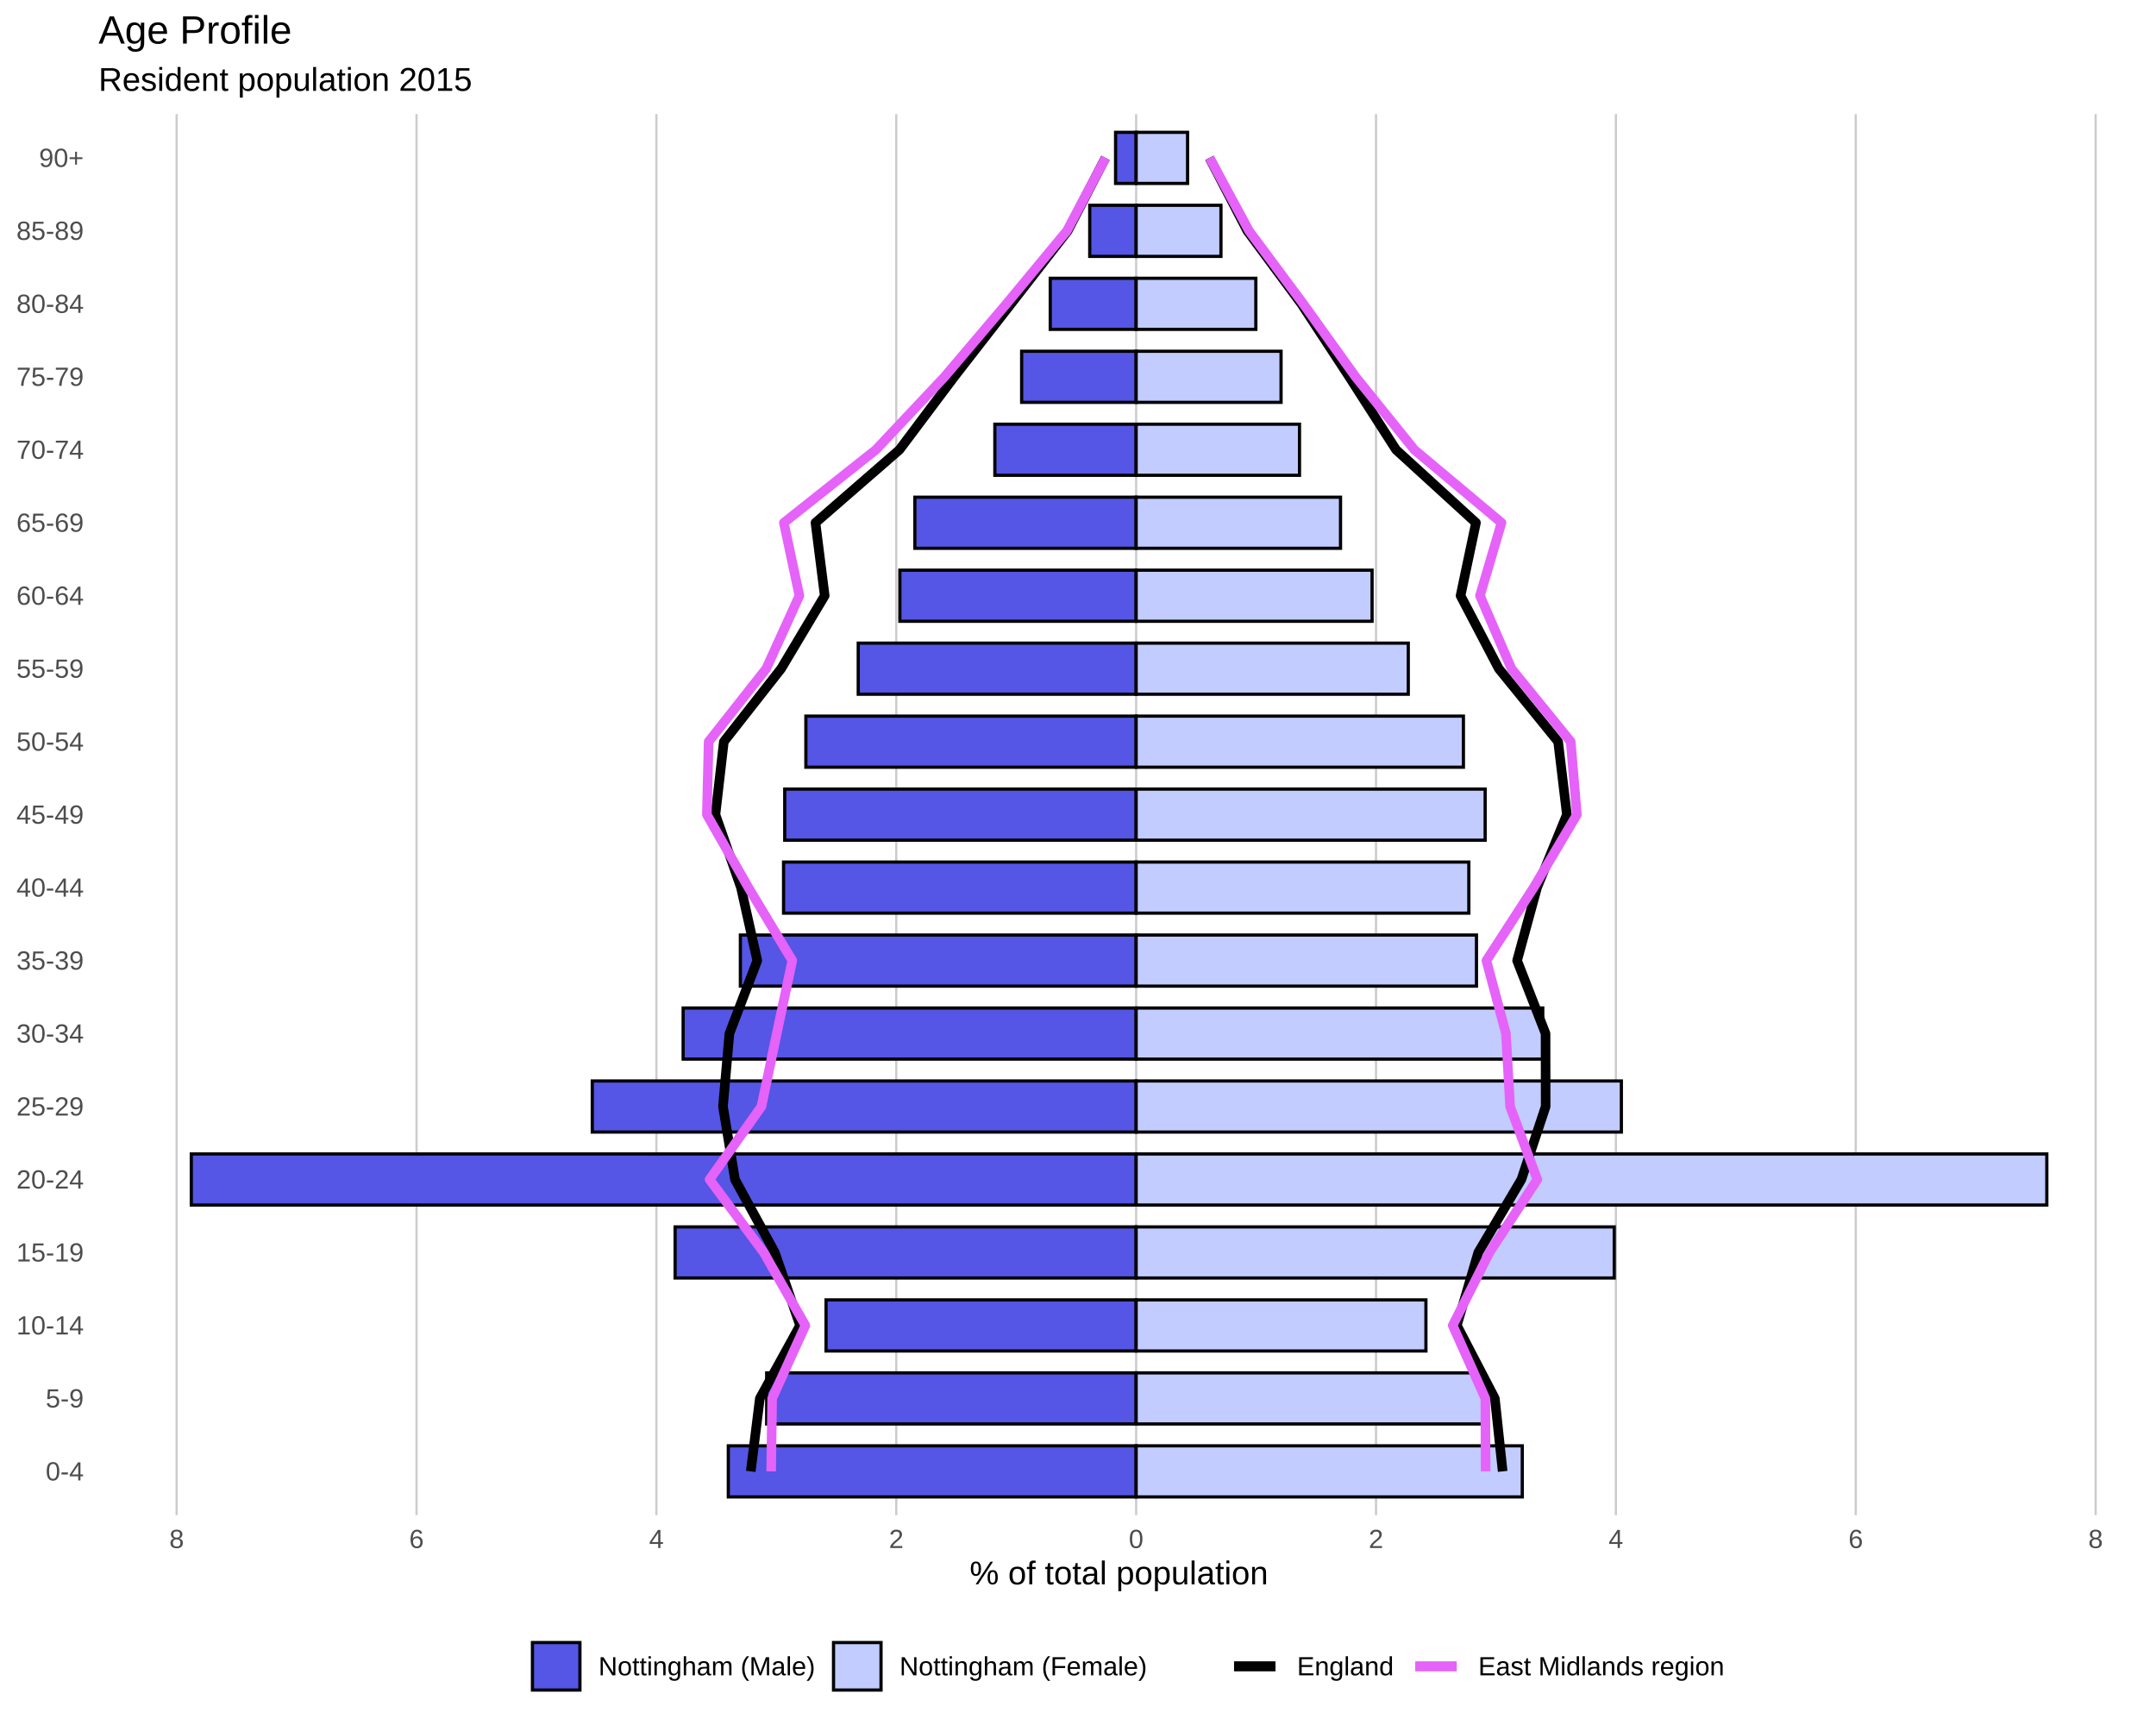
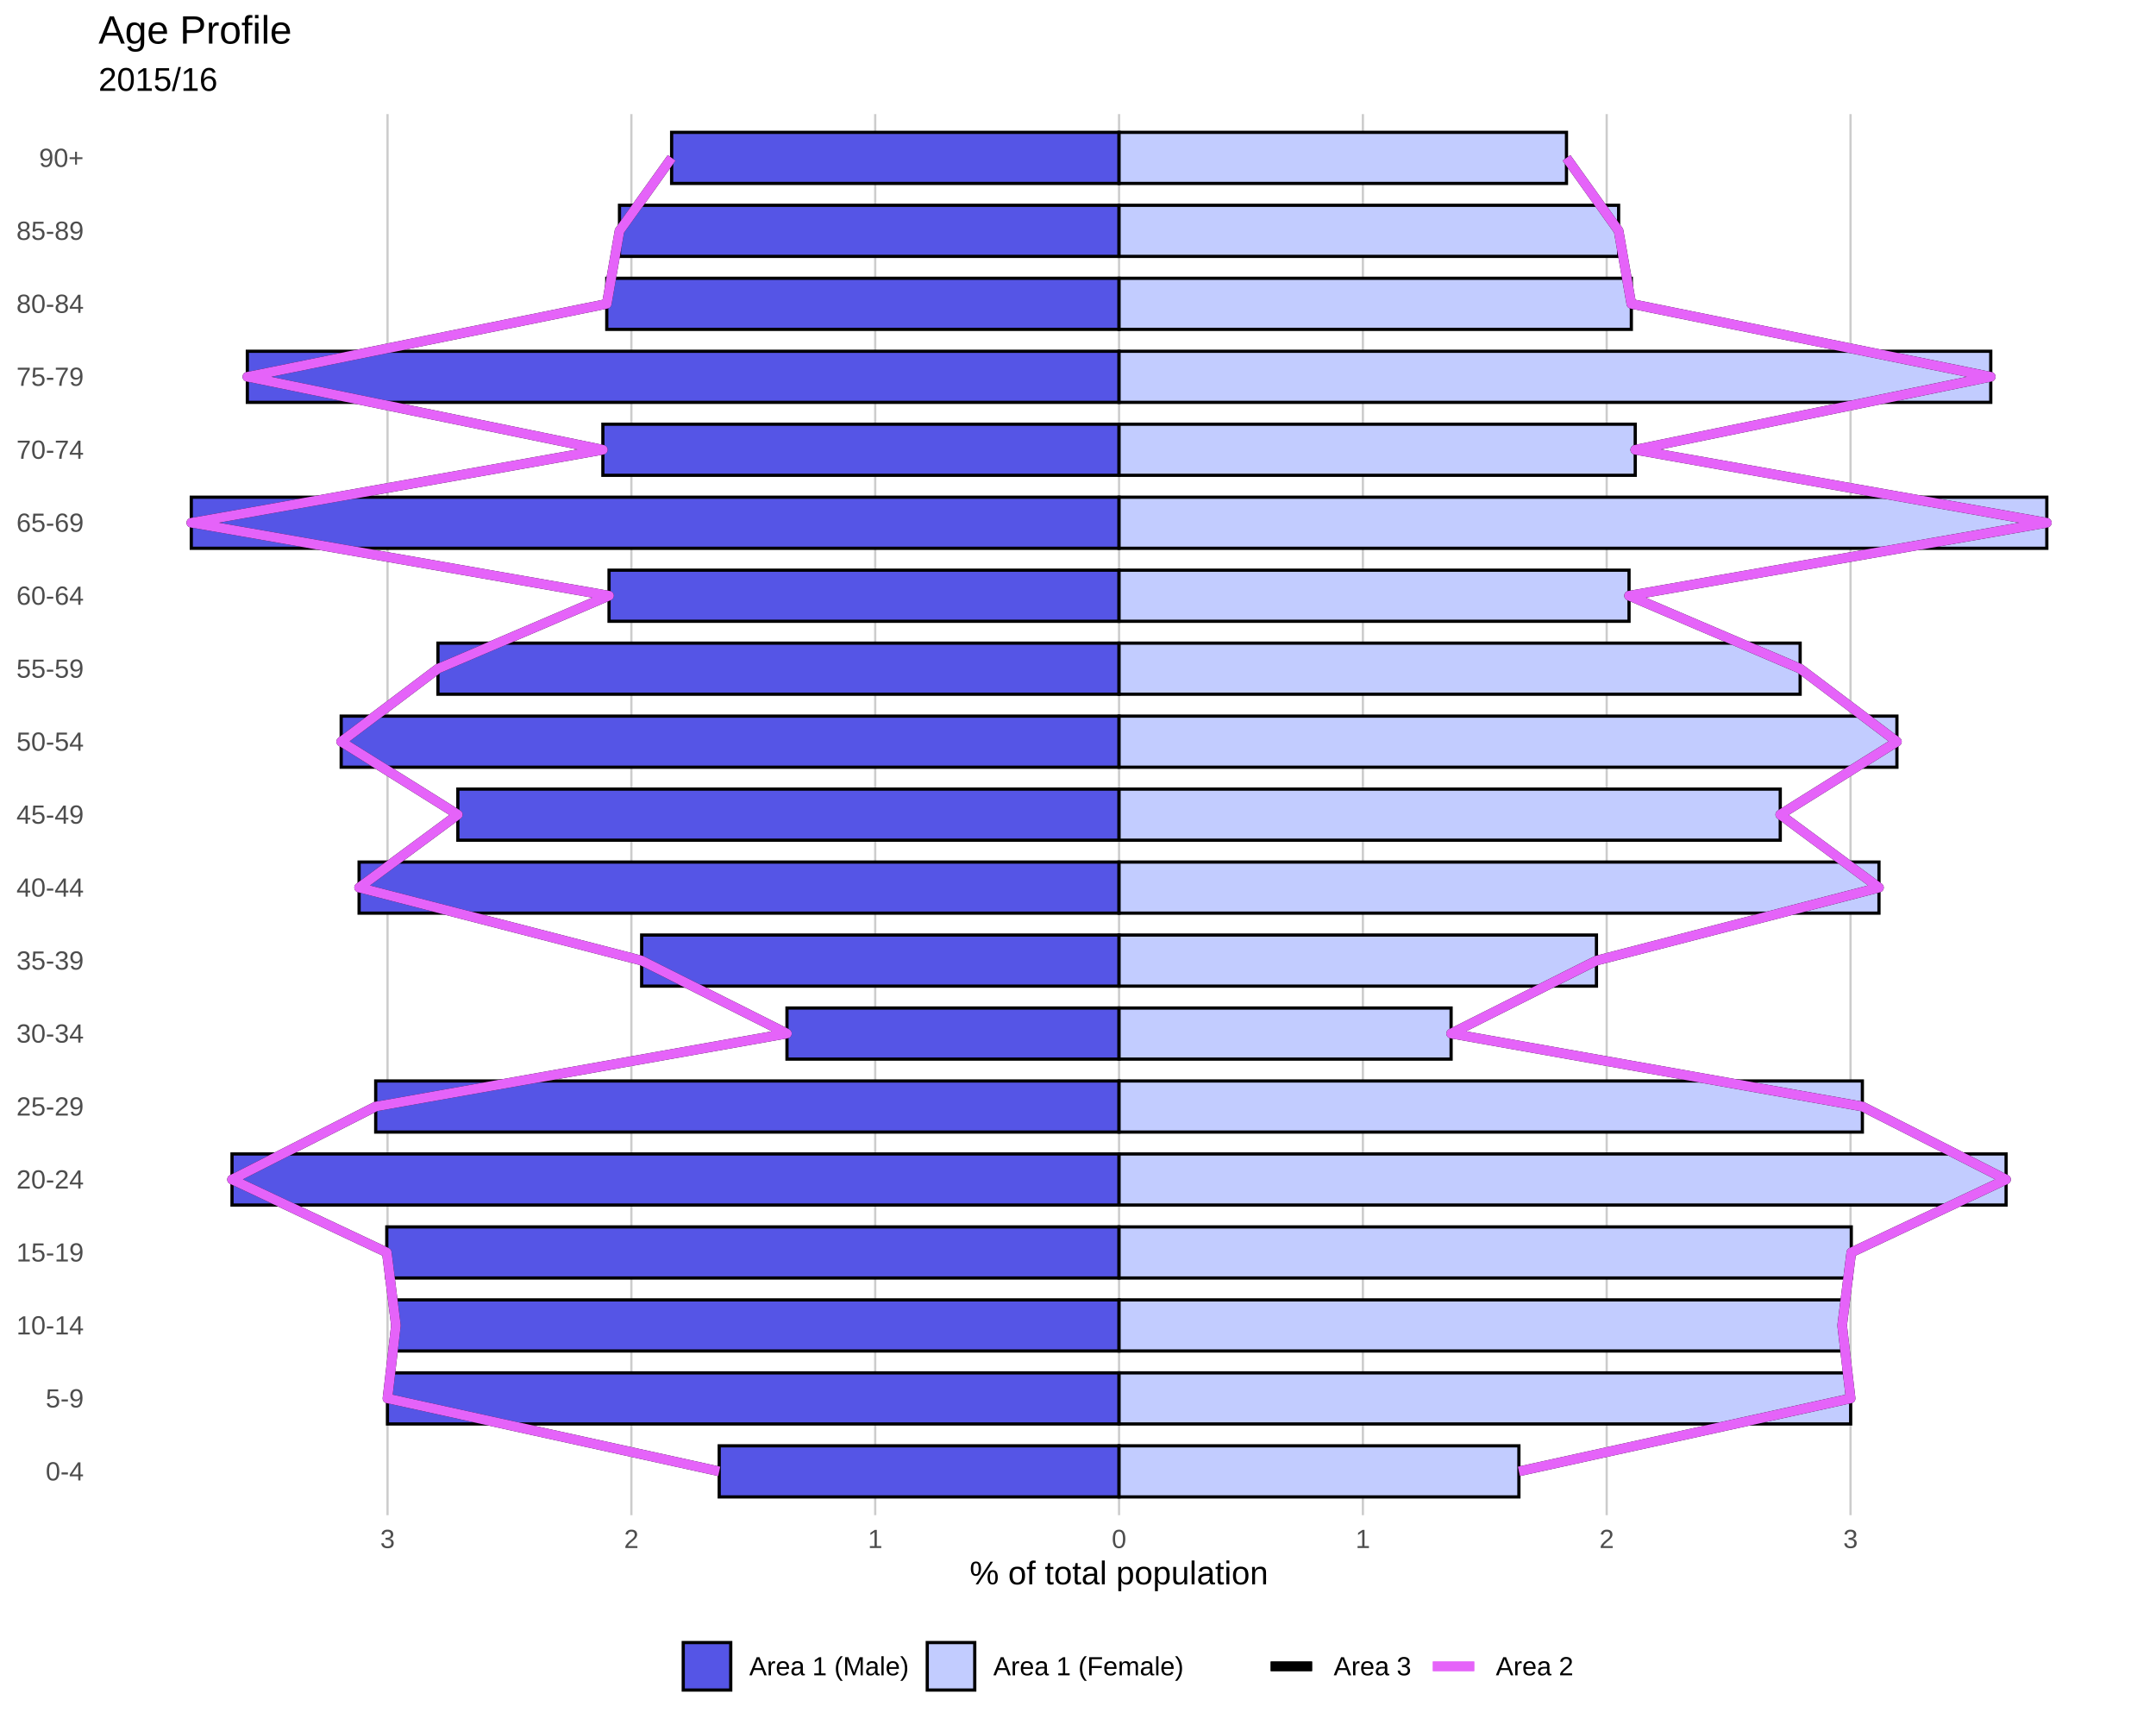
<svg xmlns="http://www.w3.org/2000/svg" viewBox="0 0 720.00 576.00">
  <defs>
    <style type="text/css">
    line, polyline, polygon, path, rect, circle {
      fill: none;
      stroke: #000000;
      stroke-linecap: round;
      stroke-linejoin: round;
      stroke-miterlimit: 10.00;
    }
  </style>
  </defs>
  <rect width="100%" height="100%" style="stroke: none; fill: #FFFFFF;" />
  <defs>
    <clipPath id="cpMzIuOTB8NzE0LjUyfDUwNS45M3wzOC4wOQ==">
      <rect x="32.90" y="38.09" width="681.63" height="467.84" />
    </clipPath>
  </defs>
-   <polyline points="58.99,505.93 58.99,38.09 " style="stroke-width: 0.75; stroke: #CCCCCC;" clip-path="url(#cpMzIuOTB8NzE0LjUyfDUwNS45M3wzOC4wOQ==)" />
-   <polyline points="139.10,505.93 139.10,38.09 " style="stroke-width: 0.75; stroke: #CCCCCC;" clip-path="url(#cpMzIuOTB8NzE0LjUyfDUwNS45M3wzOC4wOQ==)" />
-   <polyline points="219.21,505.93 219.21,38.09 " style="stroke-width: 0.75; stroke: #CCCCCC;" clip-path="url(#cpMzIuOTB8NzE0LjUyfDUwNS45M3wzOC4wOQ==)" />
-   <polyline points="299.31,505.93 299.31,38.09 " style="stroke-width: 0.75; stroke: #CCCCCC;" clip-path="url(#cpMzIuOTB8NzE0LjUyfDUwNS45M3wzOC4wOQ==)" />
-   <polyline points="379.42,505.93 379.42,38.09 " style="stroke-width: 0.75; stroke: #CCCCCC;" clip-path="url(#cpMzIuOTB8NzE0LjUyfDUwNS45M3wzOC4wOQ==)" />
-   <polyline points="459.52,505.93 459.52,38.09 " style="stroke-width: 0.75; stroke: #CCCCCC;" clip-path="url(#cpMzIuOTB8NzE0LjUyfDUwNS45M3wzOC4wOQ==)" />
-   <polyline points="539.63,505.93 539.63,38.09 " style="stroke-width: 0.75; stroke: #CCCCCC;" clip-path="url(#cpMzIuOTB8NzE0LjUyfDUwNS45M3wzOC4wOQ==)" />
-   <polyline points="619.73,505.93 619.73,38.09 " style="stroke-width: 0.75; stroke: #CCCCCC;" clip-path="url(#cpMzIuOTB8NzE0LjUyfDUwNS45M3wzOC4wOQ==)" />
-   <polyline points="699.84,505.93 699.84,38.09 " style="stroke-width: 0.75; stroke: #CCCCCC;" clip-path="url(#cpMzIuOTB8NzE0LjUyfDUwNS45M3wzOC4wOQ==)" />
-   <rect x="243.22" y="482.78" width="136.19" height="17.06" style="stroke-width: 1.07; stroke-linecap: square; stroke-linejoin: miter; fill: #5555E6;" clip-path="url(#cpMzIuOTB8NzE0LjUyfDUwNS45M3wzOC4wOQ==)" />
-   <rect x="256.03" y="458.42" width="123.38" height="17.06" style="stroke-width: 1.07; stroke-linecap: square; stroke-linejoin: miter; fill: #5555E6;" clip-path="url(#cpMzIuOTB8NzE0LjUyfDUwNS45M3wzOC4wOQ==)" />
-   <rect x="275.86" y="434.05" width="103.55" height="17.06" style="stroke-width: 1.07; stroke-linecap: square; stroke-linejoin: miter; fill: #5555E6;" clip-path="url(#cpMzIuOTB8NzE0LjUyfDUwNS45M3wzOC4wOQ==)" />
-   <rect x="225.45" y="409.68" width="153.96" height="17.06" style="stroke-width: 1.07; stroke-linecap: square; stroke-linejoin: miter; fill: #5555E6;" clip-path="url(#cpMzIuOTB8NzE0LjUyfDUwNS45M3wzOC4wOQ==)" />
-   <rect x="63.88" y="385.32" width="315.54" height="17.06" style="stroke-width: 1.07; stroke-linecap: square; stroke-linejoin: miter; fill: #5555E6;" clip-path="url(#cpMzIuOTB8NzE0LjUyfDUwNS45M3wzOC4wOQ==)" />
-   <rect x="197.79" y="360.95" width="181.63" height="17.06" style="stroke-width: 1.07; stroke-linecap: square; stroke-linejoin: miter; fill: #5555E6;" clip-path="url(#cpMzIuOTB8NzE0LjUyfDUwNS45M3wzOC4wOQ==)" />
-   <rect x="228.14" y="336.59" width="151.28" height="17.06" style="stroke-width: 1.07; stroke-linecap: square; stroke-linejoin: miter; fill: #5555E6;" clip-path="url(#cpMzIuOTB8NzE0LjUyfDUwNS45M3wzOC4wOQ==)" />
-   <rect x="247.25" y="312.22" width="132.16" height="17.06" style="stroke-width: 1.07; stroke-linecap: square; stroke-linejoin: miter; fill: #5555E6;" clip-path="url(#cpMzIuOTB8NzE0LjUyfDUwNS45M3wzOC4wOQ==)" />
-   <rect x="261.67" y="287.85" width="117.75" height="17.06" style="stroke-width: 1.07; stroke-linecap: square; stroke-linejoin: miter; fill: #5555E6;" clip-path="url(#cpMzIuOTB8NzE0LjUyfDUwNS45M3wzOC4wOQ==)" />
-   <rect x="262.06" y="263.49" width="117.36" height="17.06" style="stroke-width: 1.07; stroke-linecap: square; stroke-linejoin: miter; fill: #5555E6;" clip-path="url(#cpMzIuOTB8NzE0LjUyfDUwNS45M3wzOC4wOQ==)" />
-   <rect x="269.12" y="239.12" width="110.30" height="17.06" style="stroke-width: 1.07; stroke-linecap: square; stroke-linejoin: miter; fill: #5555E6;" clip-path="url(#cpMzIuOTB8NzE0LjUyfDUwNS45M3wzOC4wOQ==)" />
-   <rect x="286.61" y="214.75" width="92.81" height="17.06" style="stroke-width: 1.07; stroke-linecap: square; stroke-linejoin: miter; fill: #5555E6;" clip-path="url(#cpMzIuOTB8NzE0LjUyfDUwNS45M3wzOC4wOQ==)" />
-   <rect x="300.51" y="190.39" width="78.90" height="17.06" style="stroke-width: 1.07; stroke-linecap: square; stroke-linejoin: miter; fill: #5555E6;" clip-path="url(#cpMzIuOTB8NzE0LjUyfDUwNS45M3wzOC4wOQ==)" />
-   <rect x="305.52" y="166.02" width="73.89" height="17.06" style="stroke-width: 1.07; stroke-linecap: square; stroke-linejoin: miter; fill: #5555E6;" clip-path="url(#cpMzIuOTB8NzE0LjUyfDUwNS45M3wzOC4wOQ==)" />
-   <rect x="332.23" y="141.65" width="47.18" height="17.06" style="stroke-width: 1.07; stroke-linecap: square; stroke-linejoin: miter; fill: #5555E6;" clip-path="url(#cpMzIuOTB8NzE0LjUyfDUwNS45M3wzOC4wOQ==)" />
-   <rect x="341.18" y="117.29" width="38.24" height="17.06" style="stroke-width: 1.07; stroke-linecap: square; stroke-linejoin: miter; fill: #5555E6;" clip-path="url(#cpMzIuOTB8NzE0LjUyfDUwNS45M3wzOC4wOQ==)" />
-   <rect x="350.73" y="92.92" width="28.68" height="17.06" style="stroke-width: 1.07; stroke-linecap: square; stroke-linejoin: miter; fill: #5555E6;" clip-path="url(#cpMzIuOTB8NzE0LjUyfDUwNS45M3wzOC4wOQ==)" />
-   <rect x="363.92" y="68.55" width="15.50" height="17.06" style="stroke-width: 1.07; stroke-linecap: square; stroke-linejoin: miter; fill: #5555E6;" clip-path="url(#cpMzIuOTB8NzE0LjUyfDUwNS45M3wzOC4wOQ==)" />
-   <rect x="372.55" y="44.19" width="6.87" height="17.06" style="stroke-width: 1.07; stroke-linecap: square; stroke-linejoin: miter; fill: #5555E6;" clip-path="url(#cpMzIuOTB8NzE0LjUyfDUwNS45M3wzOC4wOQ==)" />
-   <rect x="379.42" y="482.78" width="128.95" height="17.06" style="stroke-width: 1.07; stroke-linecap: square; stroke-linejoin: miter; fill: #C2CCFF;" clip-path="url(#cpMzIuOTB8NzE0LjUyfDUwNS45M3wzOC4wOQ==)" />
-   <rect x="379.42" y="458.42" width="115.82" height="17.06" style="stroke-width: 1.07; stroke-linecap: square; stroke-linejoin: miter; fill: #C2CCFF;" clip-path="url(#cpMzIuOTB8NzE0LjUyfDUwNS45M3wzOC4wOQ==)" />
-   <rect x="379.42" y="434.05" width="96.77" height="17.06" style="stroke-width: 1.07; stroke-linecap: square; stroke-linejoin: miter; fill: #C2CCFF;" clip-path="url(#cpMzIuOTB8NzE0LjUyfDUwNS45M3wzOC4wOQ==)" />
-   <rect x="379.42" y="409.68" width="159.66" height="17.06" style="stroke-width: 1.07; stroke-linecap: square; stroke-linejoin: miter; fill: #C2CCFF;" clip-path="url(#cpMzIuOTB8NzE0LjUyfDUwNS45M3wzOC4wOQ==)" />
-   <rect x="379.42" y="385.32" width="304.12" height="17.06" style="stroke-width: 1.07; stroke-linecap: square; stroke-linejoin: miter; fill: #C2CCFF;" clip-path="url(#cpMzIuOTB8NzE0LjUyfDUwNS45M3wzOC4wOQ==)" />
-   <rect x="379.42" y="360.95" width="162.04" height="17.06" style="stroke-width: 1.07; stroke-linecap: square; stroke-linejoin: miter; fill: #C2CCFF;" clip-path="url(#cpMzIuOTB8NzE0LjUyfDUwNS45M3wzOC4wOQ==)" />
-   <rect x="379.42" y="336.59" width="135.79" height="17.06" style="stroke-width: 1.07; stroke-linecap: square; stroke-linejoin: miter; fill: #C2CCFF;" clip-path="url(#cpMzIuOTB8NzE0LjUyfDUwNS45M3wzOC4wOQ==)" />
-   <rect x="379.42" y="312.22" width="113.65" height="17.06" style="stroke-width: 1.07; stroke-linecap: square; stroke-linejoin: miter; fill: #C2CCFF;" clip-path="url(#cpMzIuOTB8NzE0LjUyfDUwNS45M3wzOC4wOQ==)" />
-   <rect x="379.42" y="287.85" width="111.10" height="17.06" style="stroke-width: 1.07; stroke-linecap: square; stroke-linejoin: miter; fill: #C2CCFF;" clip-path="url(#cpMzIuOTB8NzE0LjUyfDUwNS45M3wzOC4wOQ==)" />
-   <rect x="379.42" y="263.49" width="116.55" height="17.06" style="stroke-width: 1.07; stroke-linecap: square; stroke-linejoin: miter; fill: #C2CCFF;" clip-path="url(#cpMzIuOTB8NzE0LjUyfDUwNS45M3wzOC4wOQ==)" />
-   <rect x="379.42" y="239.12" width="109.29" height="17.06" style="stroke-width: 1.07; stroke-linecap: square; stroke-linejoin: miter; fill: #C2CCFF;" clip-path="url(#cpMzIuOTB8NzE0LjUyfDUwNS45M3wzOC4wOQ==)" />
-   <rect x="379.42" y="214.75" width="90.88" height="17.06" style="stroke-width: 1.07; stroke-linecap: square; stroke-linejoin: miter; fill: #C2CCFF;" clip-path="url(#cpMzIuOTB8NzE0LjUyfDUwNS45M3wzOC4wOQ==)" />
-   <rect x="379.42" y="190.39" width="78.79" height="17.06" style="stroke-width: 1.07; stroke-linecap: square; stroke-linejoin: miter; fill: #C2CCFF;" clip-path="url(#cpMzIuOTB8NzE0LjUyfDUwNS45M3wzOC4wOQ==)" />
-   <rect x="379.42" y="166.02" width="68.25" height="17.06" style="stroke-width: 1.07; stroke-linecap: square; stroke-linejoin: miter; fill: #C2CCFF;" clip-path="url(#cpMzIuOTB8NzE0LjUyfDUwNS45M3wzOC4wOQ==)" />
-   <rect x="379.42" y="141.65" width="54.55" height="17.06" style="stroke-width: 1.07; stroke-linecap: square; stroke-linejoin: miter; fill: #C2CCFF;" clip-path="url(#cpMzIuOTB8NzE0LjUyfDUwNS45M3wzOC4wOQ==)" />
-   <rect x="379.42" y="117.29" width="48.39" height="17.06" style="stroke-width: 1.07; stroke-linecap: square; stroke-linejoin: miter; fill: #C2CCFF;" clip-path="url(#cpMzIuOTB8NzE0LjUyfDUwNS45M3wzOC4wOQ==)" />
-   <rect x="379.42" y="92.92" width="39.97" height="17.06" style="stroke-width: 1.07; stroke-linecap: square; stroke-linejoin: miter; fill: #C2CCFF;" clip-path="url(#cpMzIuOTB8NzE0LjUyfDUwNS45M3wzOC4wOQ==)" />
-   <rect x="379.42" y="68.55" width="28.32" height="17.06" style="stroke-width: 1.07; stroke-linecap: square; stroke-linejoin: miter; fill: #C2CCFF;" clip-path="url(#cpMzIuOTB8NzE0LjUyfDUwNS45M3wzOC4wOQ==)" />
-   <rect x="379.42" y="44.19" width="17.17" height="17.06" style="stroke-width: 1.07; stroke-linecap: square; stroke-linejoin: miter; fill: #C2CCFF;" clip-path="url(#cpMzIuOTB8NzE0LjUyfDUwNS45M3wzOC4wOQ==)" />
-   <polyline points="501.82,491.31 499.21,466.95 486.52,442.58 493.67,418.21 508.07,393.85 516.17,369.48 516.14,345.11 506.64,320.75 513.30,296.38 523.26,272.01 520.34,247.65 500.53,223.28 487.76,198.91 492.90,174.55 466.22,150.18 450.57,125.81 434.59,101.45 416.55,77.08 403.88,52.71 " style="stroke-width: 3.20; stroke-linecap: butt;" clip-path="url(#cpMzIuOTB8NzE0LjUyfDUwNS45M3wzOC4wOQ==)" />
-   <polyline points="250.72,491.31 253.75,466.95 267.18,442.58 258.75,418.21 245.45,393.85 241.44,369.48 243.59,345.11 252.89,320.75 247.45,296.38 238.92,272.01 241.73,247.65 260.86,223.28 275.41,198.91 272.33,174.55 300.37,150.18 318.67,125.81 337.63,101.45 356.58,77.08 369.16,52.71 " style="stroke-width: 3.20; stroke-linecap: butt;" clip-path="url(#cpMzIuOTB8NzE0LjUyfDUwNS45M3wzOC4wOQ==)" />
-   <polyline points="496.11,491.31 496.03,466.95 485.14,442.58 497.41,418.21 513.39,393.85 504.30,369.48 502.91,345.11 496.38,320.75 512.17,296.38 526.60,272.01 524.55,247.65 504.75,223.28 494.24,198.91 501.43,174.55 472.33,150.18 452.68,125.81 435.22,101.45 417.11,77.08 403.95,52.71 " style="stroke-width: 3.20; stroke: #E563F9; stroke-linecap: butt;" clip-path="url(#cpMzIuOTB8NzE0LjUyfDUwNS45M3wzOC4wOQ==)" />
-   <polyline points="257.53,491.31 257.86,466.95 268.95,442.58 255.05,418.21 236.96,393.85 254.28,369.48 259.40,345.11 264.59,320.75 249.94,296.38 236.06,272.01 236.65,247.65 255.88,223.28 266.96,198.91 261.77,174.55 292.50,150.18 315.44,125.81 336.11,101.45 356.31,77.08 369.21,52.71 " style="stroke-width: 3.20; stroke: #E563F9; stroke-linecap: butt;" clip-path="url(#cpMzIuOTB8NzE0LjUyfDUwNS45M3wzOC4wOQ==)" />
+   <polyline points="129.42,505.93 129.42,38.09 " style="stroke-width: 0.75; stroke: #CCCCCC;" clip-path="url(#cpMzIuOTB8NzE0LjUyfDUwNS45M3wzOC4wOQ==)" />
+   <polyline points="210.85,505.93 210.85,38.09 " style="stroke-width: 0.75; stroke: #CCCCCC;" clip-path="url(#cpMzIuOTB8NzE0LjUyfDUwNS45M3wzOC4wOQ==)" />
+   <polyline points="292.28,505.93 292.28,38.09 " style="stroke-width: 0.75; stroke: #CCCCCC;" clip-path="url(#cpMzIuOTB8NzE0LjUyfDUwNS45M3wzOC4wOQ==)" />
+   <polyline points="373.71,505.93 373.71,38.09 " style="stroke-width: 0.75; stroke: #CCCCCC;" clip-path="url(#cpMzIuOTB8NzE0LjUyfDUwNS45M3wzOC4wOQ==)" />
+   <polyline points="455.14,505.93 455.14,38.09 " style="stroke-width: 0.75; stroke: #CCCCCC;" clip-path="url(#cpMzIuOTB8NzE0LjUyfDUwNS45M3wzOC4wOQ==)" />
+   <polyline points="536.56,505.93 536.56,38.09 " style="stroke-width: 0.75; stroke: #CCCCCC;" clip-path="url(#cpMzIuOTB8NzE0LjUyfDUwNS45M3wzOC4wOQ==)" />
+   <polyline points="617.99,505.93 617.99,38.09 " style="stroke-width: 0.75; stroke: #CCCCCC;" clip-path="url(#cpMzIuOTB8NzE0LjUyfDUwNS45M3wzOC4wOQ==)" />
+   <rect x="240.18" y="482.78" width="133.53" height="17.06" style="stroke-width: 1.07; stroke-linecap: square; stroke-linejoin: miter; fill: #5555E6;" clip-path="url(#cpMzIuOTB8NzE0LjUyfDUwNS45M3wzOC4wOQ==)" />
+   <rect x="129.39" y="458.42" width="244.32" height="17.06" style="stroke-width: 1.07; stroke-linecap: square; stroke-linejoin: miter; fill: #5555E6;" clip-path="url(#cpMzIuOTB8NzE0LjUyfDUwNS45M3wzOC4wOQ==)" />
+   <rect x="132.22" y="434.05" width="241.49" height="17.06" style="stroke-width: 1.07; stroke-linecap: square; stroke-linejoin: miter; fill: #5555E6;" clip-path="url(#cpMzIuOTB8NzE0LjUyfDUwNS45M3wzOC4wOQ==)" />
+   <rect x="129.17" y="409.68" width="244.53" height="17.06" style="stroke-width: 1.07; stroke-linecap: square; stroke-linejoin: miter; fill: #5555E6;" clip-path="url(#cpMzIuOTB8NzE0LjUyfDUwNS45M3wzOC4wOQ==)" />
+   <rect x="77.48" y="385.32" width="296.23" height="17.06" style="stroke-width: 1.07; stroke-linecap: square; stroke-linejoin: miter; fill: #5555E6;" clip-path="url(#cpMzIuOTB8NzE0LjUyfDUwNS45M3wzOC4wOQ==)" />
+   <rect x="125.47" y="360.95" width="248.23" height="17.06" style="stroke-width: 1.07; stroke-linecap: square; stroke-linejoin: miter; fill: #5555E6;" clip-path="url(#cpMzIuOTB8NzE0LjUyfDUwNS45M3wzOC4wOQ==)" />
+   <rect x="262.81" y="336.59" width="110.89" height="17.06" style="stroke-width: 1.07; stroke-linecap: square; stroke-linejoin: miter; fill: #5555E6;" clip-path="url(#cpMzIuOTB8NzE0LjUyfDUwNS45M3wzOC4wOQ==)" />
+   <rect x="214.28" y="312.22" width="159.43" height="17.06" style="stroke-width: 1.07; stroke-linecap: square; stroke-linejoin: miter; fill: #5555E6;" clip-path="url(#cpMzIuOTB8NzE0LjUyfDUwNS45M3wzOC4wOQ==)" />
+   <rect x="119.92" y="287.85" width="253.78" height="17.06" style="stroke-width: 1.07; stroke-linecap: square; stroke-linejoin: miter; fill: #5555E6;" clip-path="url(#cpMzIuOTB8NzE0LjUyfDUwNS45M3wzOC4wOQ==)" />
+   <rect x="152.90" y="263.49" width="220.81" height="17.06" style="stroke-width: 1.07; stroke-linecap: square; stroke-linejoin: miter; fill: #5555E6;" clip-path="url(#cpMzIuOTB8NzE0LjUyfDUwNS45M3wzOC4wOQ==)" />
+   <rect x="113.94" y="239.12" width="259.77" height="17.06" style="stroke-width: 1.07; stroke-linecap: square; stroke-linejoin: miter; fill: #5555E6;" clip-path="url(#cpMzIuOTB8NzE0LjUyfDUwNS45M3wzOC4wOQ==)" />
+   <rect x="146.26" y="214.75" width="227.45" height="17.06" style="stroke-width: 1.07; stroke-linecap: square; stroke-linejoin: miter; fill: #5555E6;" clip-path="url(#cpMzIuOTB8NzE0LjUyfDUwNS45M3wzOC4wOQ==)" />
+   <rect x="203.39" y="190.39" width="170.31" height="17.06" style="stroke-width: 1.07; stroke-linecap: square; stroke-linejoin: miter; fill: #5555E6;" clip-path="url(#cpMzIuOTB8NzE0LjUyfDUwNS45M3wzOC4wOQ==)" />
+   <rect x="63.88" y="166.02" width="309.83" height="17.06" style="stroke-width: 1.07; stroke-linecap: square; stroke-linejoin: miter; fill: #5555E6;" clip-path="url(#cpMzIuOTB8NzE0LjUyfDUwNS45M3wzOC4wOQ==)" />
+   <rect x="201.33" y="141.65" width="172.38" height="17.06" style="stroke-width: 1.07; stroke-linecap: square; stroke-linejoin: miter; fill: #5555E6;" clip-path="url(#cpMzIuOTB8NzE0LjUyfDUwNS45M3wzOC4wOQ==)" />
+   <rect x="82.60" y="117.29" width="291.11" height="17.06" style="stroke-width: 1.07; stroke-linecap: square; stroke-linejoin: miter; fill: #5555E6;" clip-path="url(#cpMzIuOTB8NzE0LjUyfDUwNS45M3wzOC4wOQ==)" />
+   <rect x="202.63" y="92.92" width="171.08" height="17.06" style="stroke-width: 1.07; stroke-linecap: square; stroke-linejoin: miter; fill: #5555E6;" clip-path="url(#cpMzIuOTB8NzE0LjUyfDUwNS45M3wzOC4wOQ==)" />
+   <rect x="206.88" y="68.55" width="166.83" height="17.06" style="stroke-width: 1.07; stroke-linecap: square; stroke-linejoin: miter; fill: #5555E6;" clip-path="url(#cpMzIuOTB8NzE0LjUyfDUwNS45M3wzOC4wOQ==)" />
+   <rect x="224.29" y="44.19" width="149.42" height="17.06" style="stroke-width: 1.07; stroke-linecap: square; stroke-linejoin: miter; fill: #5555E6;" clip-path="url(#cpMzIuOTB8NzE0LjUyfDUwNS45M3wzOC4wOQ==)" />
+   <rect x="373.71" y="482.78" width="133.53" height="17.06" style="stroke-width: 1.07; stroke-linecap: square; stroke-linejoin: miter; fill: #C2CCFF;" clip-path="url(#cpMzIuOTB8NzE0LjUyfDUwNS45M3wzOC4wOQ==)" />
+   <rect x="373.71" y="458.42" width="244.32" height="17.06" style="stroke-width: 1.07; stroke-linecap: square; stroke-linejoin: miter; fill: #C2CCFF;" clip-path="url(#cpMzIuOTB8NzE0LjUyfDUwNS45M3wzOC4wOQ==)" />
+   <rect x="373.71" y="434.05" width="241.49" height="17.06" style="stroke-width: 1.07; stroke-linecap: square; stroke-linejoin: miter; fill: #C2CCFF;" clip-path="url(#cpMzIuOTB8NzE0LjUyfDUwNS45M3wzOC4wOQ==)" />
+   <rect x="373.71" y="409.68" width="244.53" height="17.06" style="stroke-width: 1.07; stroke-linecap: square; stroke-linejoin: miter; fill: #C2CCFF;" clip-path="url(#cpMzIuOTB8NzE0LjUyfDUwNS45M3wzOC4wOQ==)" />
+   <rect x="373.71" y="385.32" width="296.23" height="17.06" style="stroke-width: 1.07; stroke-linecap: square; stroke-linejoin: miter; fill: #C2CCFF;" clip-path="url(#cpMzIuOTB8NzE0LjUyfDUwNS45M3wzOC4wOQ==)" />
+   <rect x="373.71" y="360.95" width="248.23" height="17.06" style="stroke-width: 1.07; stroke-linecap: square; stroke-linejoin: miter; fill: #C2CCFF;" clip-path="url(#cpMzIuOTB8NzE0LjUyfDUwNS45M3wzOC4wOQ==)" />
+   <rect x="373.71" y="336.59" width="110.89" height="17.06" style="stroke-width: 1.07; stroke-linecap: square; stroke-linejoin: miter; fill: #C2CCFF;" clip-path="url(#cpMzIuOTB8NzE0LjUyfDUwNS45M3wzOC4wOQ==)" />
+   <rect x="373.71" y="312.22" width="159.43" height="17.06" style="stroke-width: 1.07; stroke-linecap: square; stroke-linejoin: miter; fill: #C2CCFF;" clip-path="url(#cpMzIuOTB8NzE0LjUyfDUwNS45M3wzOC4wOQ==)" />
+   <rect x="373.71" y="287.85" width="253.78" height="17.06" style="stroke-width: 1.07; stroke-linecap: square; stroke-linejoin: miter; fill: #C2CCFF;" clip-path="url(#cpMzIuOTB8NzE0LjUyfDUwNS45M3wzOC4wOQ==)" />
+   <rect x="373.71" y="263.49" width="220.81" height="17.06" style="stroke-width: 1.07; stroke-linecap: square; stroke-linejoin: miter; fill: #C2CCFF;" clip-path="url(#cpMzIuOTB8NzE0LjUyfDUwNS45M3wzOC4wOQ==)" />
+   <rect x="373.71" y="239.12" width="259.77" height="17.06" style="stroke-width: 1.07; stroke-linecap: square; stroke-linejoin: miter; fill: #C2CCFF;" clip-path="url(#cpMzIuOTB8NzE0LjUyfDUwNS45M3wzOC4wOQ==)" />
+   <rect x="373.71" y="214.75" width="227.45" height="17.06" style="stroke-width: 1.07; stroke-linecap: square; stroke-linejoin: miter; fill: #C2CCFF;" clip-path="url(#cpMzIuOTB8NzE0LjUyfDUwNS45M3wzOC4wOQ==)" />
+   <rect x="373.71" y="190.39" width="170.31" height="17.06" style="stroke-width: 1.07; stroke-linecap: square; stroke-linejoin: miter; fill: #C2CCFF;" clip-path="url(#cpMzIuOTB8NzE0LjUyfDUwNS45M3wzOC4wOQ==)" />
+   <rect x="373.71" y="166.02" width="309.83" height="17.06" style="stroke-width: 1.07; stroke-linecap: square; stroke-linejoin: miter; fill: #C2CCFF;" clip-path="url(#cpMzIuOTB8NzE0LjUyfDUwNS45M3wzOC4wOQ==)" />
+   <rect x="373.71" y="141.65" width="172.38" height="17.06" style="stroke-width: 1.07; stroke-linecap: square; stroke-linejoin: miter; fill: #C2CCFF;" clip-path="url(#cpMzIuOTB8NzE0LjUyfDUwNS45M3wzOC4wOQ==)" />
+   <rect x="373.71" y="117.29" width="291.11" height="17.06" style="stroke-width: 1.07; stroke-linecap: square; stroke-linejoin: miter; fill: #C2CCFF;" clip-path="url(#cpMzIuOTB8NzE0LjUyfDUwNS45M3wzOC4wOQ==)" />
+   <rect x="373.71" y="92.92" width="171.08" height="17.06" style="stroke-width: 1.07; stroke-linecap: square; stroke-linejoin: miter; fill: #C2CCFF;" clip-path="url(#cpMzIuOTB8NzE0LjUyfDUwNS45M3wzOC4wOQ==)" />
+   <rect x="373.71" y="68.55" width="166.83" height="17.06" style="stroke-width: 1.07; stroke-linecap: square; stroke-linejoin: miter; fill: #C2CCFF;" clip-path="url(#cpMzIuOTB8NzE0LjUyfDUwNS45M3wzOC4wOQ==)" />
+   <rect x="373.71" y="44.19" width="149.42" height="17.06" style="stroke-width: 1.07; stroke-linecap: square; stroke-linejoin: miter; fill: #C2CCFF;" clip-path="url(#cpMzIuOTB8NzE0LjUyfDUwNS45M3wzOC4wOQ==)" />
+   <polyline points="507.24,491.31 618.02,466.95 615.19,442.58 618.24,418.21 669.93,393.85 621.94,369.48 484.60,345.11 533.14,320.75 627.49,296.38 594.52,272.01 633.48,247.65 601.16,223.28 544.02,198.91 683.54,174.55 546.09,150.18 664.82,125.81 544.78,101.45 540.54,77.08 523.13,52.71 " style="stroke-width: 3.20; stroke-linecap: butt;" clip-path="url(#cpMzIuOTB8NzE0LjUyfDUwNS45M3wzOC4wOQ==)" />
+   <polyline points="240.18,491.31 129.39,466.95 132.22,442.58 129.17,418.21 77.48,393.85 125.47,369.48 262.81,345.11 214.28,320.75 119.92,296.38 152.90,272.01 113.94,247.65 146.26,223.28 203.39,198.91 63.88,174.55 201.33,150.18 82.60,125.81 202.63,101.45 206.88,77.08 224.29,52.71 " style="stroke-width: 3.20; stroke-linecap: butt;" clip-path="url(#cpMzIuOTB8NzE0LjUyfDUwNS45M3wzOC4wOQ==)" />
+   <polyline points="507.24,491.31 618.02,466.95 615.19,442.58 618.24,418.21 669.93,393.85 621.94,369.48 484.60,345.11 533.14,320.75 627.49,296.38 594.52,272.01 633.48,247.65 601.16,223.28 544.02,198.91 683.54,174.55 546.09,150.18 664.82,125.81 544.78,101.45 540.54,77.08 523.13,52.71 " style="stroke-width: 3.20; stroke: #E563F9; stroke-linecap: butt;" clip-path="url(#cpMzIuOTB8NzE0LjUyfDUwNS45M3wzOC4wOQ==)" />
+   <polyline points="240.18,491.31 129.39,466.95 132.22,442.58 129.17,418.21 77.48,393.85 125.47,369.48 262.81,345.11 214.28,320.75 119.92,296.38 152.90,272.01 113.94,247.65 146.26,223.28 203.39,198.91 63.88,174.55 201.33,150.18 82.60,125.81 202.63,101.45 206.88,77.08 224.29,52.71 " style="stroke-width: 3.20; stroke: #E563F9; stroke-linecap: butt;" clip-path="url(#cpMzIuOTB8NzE0LjUyfDUwNS45M3wzOC4wOQ==)" />
  <defs>
    <clipPath id="cpMC4wMHw3MjAuMDB8NTc2LjAwfDAuMDA=">
      <rect x="0.00" y="0.00" width="720.00" height="576.00" />
    </clipPath>
  </defs>
  <g clip-path="url(#cpMC4wMHw3MjAuMDB8NTc2LjAwfDAuMDA=)">
    <text x="15.26" y="494.34" style="font-size: 8.80px; fill: #4D4D4D; font-family: Liberation Sans;" textLength="12.70px" lengthAdjust="spacingAndGlyphs">0-4</text>
  </g>
  <g clip-path="url(#cpMC4wMHw3MjAuMDB8NTc2LjAwfDAuMDA=)">
    <text x="15.26" y="469.97" style="font-size: 8.80px; fill: #4D4D4D; font-family: Liberation Sans;" textLength="12.70px" lengthAdjust="spacingAndGlyphs">5-9</text>
  </g>
  <g clip-path="url(#cpMC4wMHw3MjAuMDB8NTc2LjAwfDAuMDA=)">
    <text x="5.48" y="445.60" style="font-size: 8.80px; fill: #4D4D4D; font-family: Liberation Sans;" textLength="22.48px" lengthAdjust="spacingAndGlyphs">10-14</text>
  </g>
  <g clip-path="url(#cpMC4wMHw3MjAuMDB8NTc2LjAwfDAuMDA=)">
    <text x="5.48" y="421.24" style="font-size: 8.80px; fill: #4D4D4D; font-family: Liberation Sans;" textLength="22.48px" lengthAdjust="spacingAndGlyphs">15-19</text>
  </g>
  <g clip-path="url(#cpMC4wMHw3MjAuMDB8NTc2LjAwfDAuMDA=)">
    <text x="5.48" y="396.87" style="font-size: 8.80px; fill: #4D4D4D; font-family: Liberation Sans;" textLength="22.48px" lengthAdjust="spacingAndGlyphs">20-24</text>
  </g>
  <g clip-path="url(#cpMC4wMHw3MjAuMDB8NTc2LjAwfDAuMDA=)">
    <text x="5.48" y="372.50" style="font-size: 8.80px; fill: #4D4D4D; font-family: Liberation Sans;" textLength="22.48px" lengthAdjust="spacingAndGlyphs">25-29</text>
  </g>
  <g clip-path="url(#cpMC4wMHw3MjAuMDB8NTc2LjAwfDAuMDA=)">
    <text x="5.48" y="348.14" style="font-size: 8.80px; fill: #4D4D4D; font-family: Liberation Sans;" textLength="22.48px" lengthAdjust="spacingAndGlyphs">30-34</text>
  </g>
  <g clip-path="url(#cpMC4wMHw3MjAuMDB8NTc2LjAwfDAuMDA=)">
    <text x="5.48" y="323.77" style="font-size: 8.80px; fill: #4D4D4D; font-family: Liberation Sans;" textLength="22.48px" lengthAdjust="spacingAndGlyphs">35-39</text>
  </g>
  <g clip-path="url(#cpMC4wMHw3MjAuMDB8NTc2LjAwfDAuMDA=)">
    <text x="5.48" y="299.40" style="font-size: 8.80px; fill: #4D4D4D; font-family: Liberation Sans;" textLength="22.48px" lengthAdjust="spacingAndGlyphs">40-44</text>
  </g>
  <g clip-path="url(#cpMC4wMHw3MjAuMDB8NTc2LjAwfDAuMDA=)">
    <text x="5.48" y="275.04" style="font-size: 8.80px; fill: #4D4D4D; font-family: Liberation Sans;" textLength="22.48px" lengthAdjust="spacingAndGlyphs">45-49</text>
  </g>
  <g clip-path="url(#cpMC4wMHw3MjAuMDB8NTc2LjAwfDAuMDA=)">
    <text x="5.48" y="250.67" style="font-size: 8.80px; fill: #4D4D4D; font-family: Liberation Sans;" textLength="22.48px" lengthAdjust="spacingAndGlyphs">50-54</text>
  </g>
  <g clip-path="url(#cpMC4wMHw3MjAuMDB8NTc2LjAwfDAuMDA=)">
    <text x="5.48" y="226.30" style="font-size: 8.80px; fill: #4D4D4D; font-family: Liberation Sans;" textLength="22.48px" lengthAdjust="spacingAndGlyphs">55-59</text>
  </g>
  <g clip-path="url(#cpMC4wMHw3MjAuMDB8NTc2LjAwfDAuMDA=)">
    <text x="5.48" y="201.94" style="font-size: 8.80px; fill: #4D4D4D; font-family: Liberation Sans;" textLength="22.48px" lengthAdjust="spacingAndGlyphs">60-64</text>
  </g>
  <g clip-path="url(#cpMC4wMHw3MjAuMDB8NTc2LjAwfDAuMDA=)">
    <text x="5.48" y="177.57" style="font-size: 8.80px; fill: #4D4D4D; font-family: Liberation Sans;" textLength="22.48px" lengthAdjust="spacingAndGlyphs">65-69</text>
  </g>
  <g clip-path="url(#cpMC4wMHw3MjAuMDB8NTc2LjAwfDAuMDA=)">
    <text x="5.48" y="153.20" style="font-size: 8.80px; fill: #4D4D4D; font-family: Liberation Sans;" textLength="22.48px" lengthAdjust="spacingAndGlyphs">70-74</text>
  </g>
  <g clip-path="url(#cpMC4wMHw3MjAuMDB8NTc2LjAwfDAuMDA=)">
    <text x="5.48" y="128.84" style="font-size: 8.80px; fill: #4D4D4D; font-family: Liberation Sans;" textLength="22.48px" lengthAdjust="spacingAndGlyphs">75-79</text>
  </g>
  <g clip-path="url(#cpMC4wMHw3MjAuMDB8NTc2LjAwfDAuMDA=)">
    <text x="5.48" y="104.47" style="font-size: 8.80px; fill: #4D4D4D; font-family: Liberation Sans;" textLength="22.48px" lengthAdjust="spacingAndGlyphs">80-84</text>
  </g>
  <g clip-path="url(#cpMC4wMHw3MjAuMDB8NTc2LjAwfDAuMDA=)">
    <text x="5.48" y="80.10" style="font-size: 8.80px; fill: #4D4D4D; font-family: Liberation Sans;" textLength="22.48px" lengthAdjust="spacingAndGlyphs">85-89</text>
  </g>
  <g clip-path="url(#cpMC4wMHw3MjAuMDB8NTc2LjAwfDAuMDA=)">
    <text x="13.04" y="55.74" style="font-size: 8.80px; fill: #4D4D4D; font-family: Liberation Sans;" textLength="14.92px" lengthAdjust="spacingAndGlyphs">90+</text>
  </g>
  <g clip-path="url(#cpMC4wMHw3MjAuMDB8NTc2LjAwfDAuMDA=)">
-     <text x="56.55" y="516.91" style="font-size: 8.80px; fill: #4D4D4D; font-family: Liberation Sans;" textLength="4.89px" lengthAdjust="spacingAndGlyphs">8</text>
+     <text x="126.98" y="516.91" style="font-size: 8.80px; fill: #4D4D4D; font-family: Liberation Sans;" textLength="4.89px" lengthAdjust="spacingAndGlyphs">3</text>
  </g>
  <g clip-path="url(#cpMC4wMHw3MjAuMDB8NTc2LjAwfDAuMDA=)">
-     <text x="136.65" y="516.91" style="font-size: 8.80px; fill: #4D4D4D; font-family: Liberation Sans;" textLength="4.89px" lengthAdjust="spacingAndGlyphs">6</text>
+     <text x="208.41" y="516.91" style="font-size: 8.80px; fill: #4D4D4D; font-family: Liberation Sans;" textLength="4.89px" lengthAdjust="spacingAndGlyphs">2</text>
  </g>
  <g clip-path="url(#cpMC4wMHw3MjAuMDB8NTc2LjAwfDAuMDA=)">
-     <text x="216.76" y="516.91" style="font-size: 8.80px; fill: #4D4D4D; font-family: Liberation Sans;" textLength="4.89px" lengthAdjust="spacingAndGlyphs">4</text>
+     <text x="289.83" y="516.91" style="font-size: 8.80px; fill: #4D4D4D; font-family: Liberation Sans;" textLength="4.89px" lengthAdjust="spacingAndGlyphs">1</text>
  </g>
  <g clip-path="url(#cpMC4wMHw3MjAuMDB8NTc2LjAwfDAuMDA=)">
-     <text x="296.87" y="516.91" style="font-size: 8.80px; fill: #4D4D4D; font-family: Liberation Sans;" textLength="4.89px" lengthAdjust="spacingAndGlyphs">2</text>
+     <text x="371.26" y="516.91" style="font-size: 8.80px; fill: #4D4D4D; font-family: Liberation Sans;" textLength="4.89px" lengthAdjust="spacingAndGlyphs">0</text>
  </g>
  <g clip-path="url(#cpMC4wMHw3MjAuMDB8NTc2LjAwfDAuMDA=)">
-     <text x="376.97" y="516.91" style="font-size: 8.80px; fill: #4D4D4D; font-family: Liberation Sans;" textLength="4.89px" lengthAdjust="spacingAndGlyphs">0</text>
+     <text x="452.69" y="516.91" style="font-size: 8.80px; fill: #4D4D4D; font-family: Liberation Sans;" textLength="4.89px" lengthAdjust="spacingAndGlyphs">1</text>
  </g>
  <g clip-path="url(#cpMC4wMHw3MjAuMDB8NTc2LjAwfDAuMDA=)">
-     <text x="457.08" y="516.91" style="font-size: 8.80px; fill: #4D4D4D; font-family: Liberation Sans;" textLength="4.89px" lengthAdjust="spacingAndGlyphs">2</text>
+     <text x="534.12" y="516.91" style="font-size: 8.80px; fill: #4D4D4D; font-family: Liberation Sans;" textLength="4.89px" lengthAdjust="spacingAndGlyphs">2</text>
  </g>
  <g clip-path="url(#cpMC4wMHw3MjAuMDB8NTc2LjAwfDAuMDA=)">
-     <text x="537.18" y="516.91" style="font-size: 8.80px; fill: #4D4D4D; font-family: Liberation Sans;" textLength="4.89px" lengthAdjust="spacingAndGlyphs">4</text>
-   </g>
-   <g clip-path="url(#cpMC4wMHw3MjAuMDB8NTc2LjAwfDAuMDA=)">
-     <text x="617.29" y="516.91" style="font-size: 8.80px; fill: #4D4D4D; font-family: Liberation Sans;" textLength="4.89px" lengthAdjust="spacingAndGlyphs">6</text>
-   </g>
-   <g clip-path="url(#cpMC4wMHw3MjAuMDB8NTc2LjAwfDAuMDA=)">
-     <text x="697.39" y="516.91" style="font-size: 8.80px; fill: #4D4D4D; font-family: Liberation Sans;" textLength="4.89px" lengthAdjust="spacingAndGlyphs">8</text>
+     <text x="615.55" y="516.91" style="font-size: 8.80px; fill: #4D4D4D; font-family: Liberation Sans;" textLength="4.89px" lengthAdjust="spacingAndGlyphs">3</text>
  </g>
  <g clip-path="url(#cpMC4wMHw3MjAuMDB8NTc2LjAwfDAuMDA=)">
    <text x="323.82" y="529.04" style="font-size: 11.00px; font-family: Liberation Sans;" textLength="99.78px" lengthAdjust="spacingAndGlyphs">% of total population</text>
  </g>
-   <rect x="177.81" y="548.47" width="15.86" height="15.86" style="stroke-width: 1.07; stroke-linecap: square; stroke-linejoin: miter; fill: #5555E6;" clip-path="url(#cpMC4wMHw3MjAuMDB8NTc2LjAwfDAuMDA=)" />
-   <rect x="278.36" y="548.47" width="15.86" height="15.86" style="stroke-width: 1.07; stroke-linecap: square; stroke-linejoin: miter; fill: #C2CCFF;" clip-path="url(#cpMC4wMHw3MjAuMDB8NTc2LjAwfDAuMDA=)" />
+   <rect x="228.17" y="548.47" width="15.86" height="15.86" style="stroke-width: 1.07; stroke-linecap: square; stroke-linejoin: miter; fill: #5555E6;" clip-path="url(#cpMC4wMHw3MjAuMDB8NTc2LjAwfDAuMDA=)" />
+   <rect x="309.66" y="548.47" width="15.86" height="15.86" style="stroke-width: 1.07; stroke-linecap: square; stroke-linejoin: miter; fill: #C2CCFF;" clip-path="url(#cpMC4wMHw3MjAuMDB8NTc2LjAwfDAuMDA=)" />
  <g clip-path="url(#cpMC4wMHw3MjAuMDB8NTc2LjAwfDAuMDA=)">
-     <text x="199.86" y="559.42" style="font-size: 8.80px; font-family: Liberation Sans;" textLength="72.31px" lengthAdjust="spacingAndGlyphs">Nottingham (Male)</text>
+     <text x="250.22" y="559.42" style="font-size: 8.80px; font-family: Liberation Sans;" textLength="53.25px" lengthAdjust="spacingAndGlyphs">Area 1 (Male)</text>
  </g>
  <g clip-path="url(#cpMC4wMHw3MjAuMDB8NTc2LjAwfDAuMDA=)">
-     <text x="300.41" y="559.42" style="font-size: 8.80px; font-family: Liberation Sans;" textLength="82.58px" lengthAdjust="spacingAndGlyphs">Nottingham (Female)</text>
+     <text x="331.71" y="559.42" style="font-size: 8.80px; font-family: Liberation Sans;" textLength="63.52px" lengthAdjust="spacingAndGlyphs">Area 1 (Female)</text>
  </g>
-   <line x1="412.12" y1="556.40" x2="425.94" y2="556.40" style="stroke-width: 3.20; stroke-linecap: butt;" clip-path="url(#cpMC4wMHw3MjAuMDB8NTc2LjAwfDAuMDA=)" />
-   <line x1="412.12" y1="556.40" x2="425.94" y2="556.40" style="stroke-width: 3.20; stroke-linecap: butt;" clip-path="url(#cpMC4wMHw3MjAuMDB8NTc2LjAwfDAuMDA=)" />
-   <line x1="472.64" y1="556.40" x2="486.46" y2="556.40" style="stroke-width: 3.20; stroke: #E563F9; stroke-linecap: butt;" clip-path="url(#cpMC4wMHw3MjAuMDB8NTc2LjAwfDAuMDA=)" />
-   <line x1="472.64" y1="556.40" x2="486.46" y2="556.40" style="stroke-width: 3.20; stroke: #E563F9; stroke-linecap: butt;" clip-path="url(#cpMC4wMHw3MjAuMDB8NTc2LjAwfDAuMDA=)" />
+   <line x1="424.35" y1="556.40" x2="438.17" y2="556.40" style="stroke-width: 3.20; stroke-linecap: butt;" clip-path="url(#cpMC4wMHw3MjAuMDB8NTc2LjAwfDAuMDA=)" />
+   <line x1="424.35" y1="556.40" x2="438.17" y2="556.40" style="stroke-width: 3.20; stroke-linecap: butt;" clip-path="url(#cpMC4wMHw3MjAuMDB8NTc2LjAwfDAuMDA=)" />
+   <line x1="478.50" y1="556.40" x2="492.32" y2="556.40" style="stroke-width: 3.20; stroke: #E563F9; stroke-linecap: butt;" clip-path="url(#cpMC4wMHw3MjAuMDB8NTc2LjAwfDAuMDA=)" />
+   <line x1="478.50" y1="556.40" x2="492.32" y2="556.40" style="stroke-width: 3.20; stroke: #E563F9; stroke-linecap: butt;" clip-path="url(#cpMC4wMHw3MjAuMDB8NTc2LjAwfDAuMDA=)" />
  <g clip-path="url(#cpMC4wMHw3MjAuMDB8NTc2LjAwfDAuMDA=)">
-     <text x="433.15" y="559.42" style="font-size: 8.80px; font-family: Liberation Sans;" textLength="32.28px" lengthAdjust="spacingAndGlyphs">England</text>
+     <text x="445.38" y="559.42" style="font-size: 8.80px; font-family: Liberation Sans;" textLength="25.91px" lengthAdjust="spacingAndGlyphs">Area 3</text>
  </g>
  <g clip-path="url(#cpMC4wMHw3MjAuMDB8NTc2LjAwfDAuMDA=)">
-     <text x="493.67" y="559.42" style="font-size: 8.80px; font-family: Liberation Sans;" textLength="82.12px" lengthAdjust="spacingAndGlyphs">East Midlands region</text>
+     <text x="499.53" y="559.42" style="font-size: 8.80px; font-family: Liberation Sans;" textLength="25.91px" lengthAdjust="spacingAndGlyphs">Area 2</text>
  </g>
  <g clip-path="url(#cpMC4wMHw3MjAuMDB8NTc2LjAwfDAuMDA=)">
-     <text x="32.90" y="30.33" style="font-size: 11.00px; font-family: Liberation Sans;" textLength="124.88px" lengthAdjust="spacingAndGlyphs">Resident population 2015</text>
+     <text x="32.90" y="30.33" style="font-size: 11.00px; font-family: Liberation Sans;" textLength="39.81px" lengthAdjust="spacingAndGlyphs">2015/16</text>
  </g>
  <g clip-path="url(#cpMC4wMHw3MjAuMDB8NTc2LjAwfDAuMDA=)">
    <text x="32.90" y="14.56" style="font-size: 13.20px; font-family: Liberation Sans;" textLength="64.48px" lengthAdjust="spacingAndGlyphs">Age Profile</text>
  </g>
</svg>
